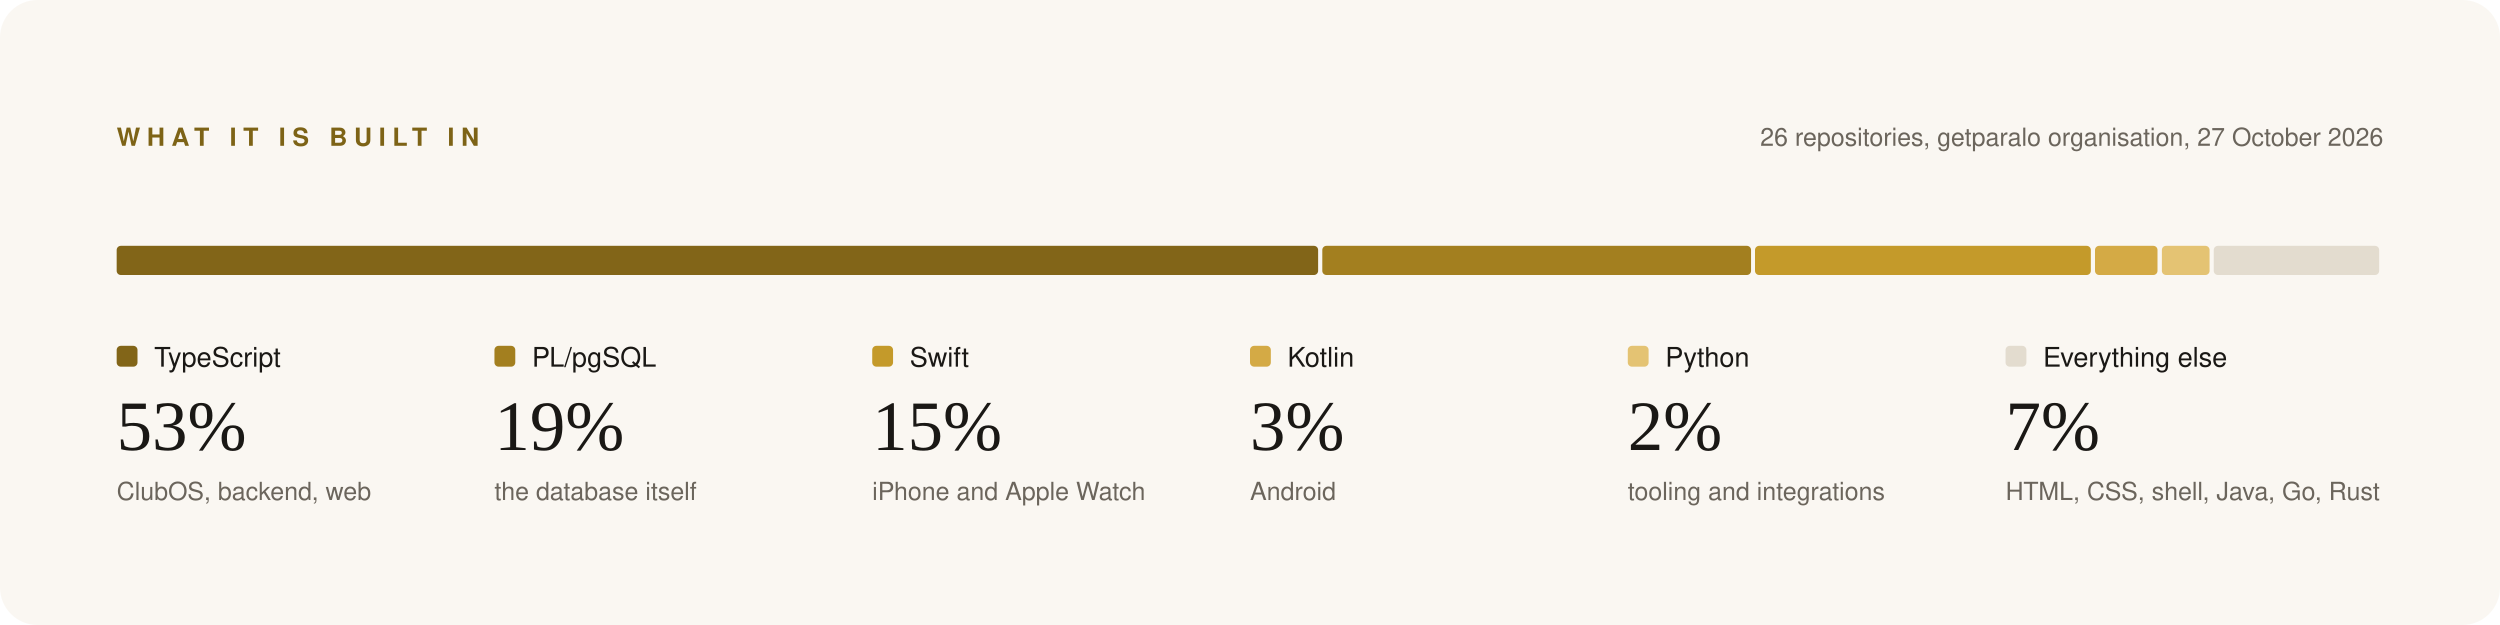
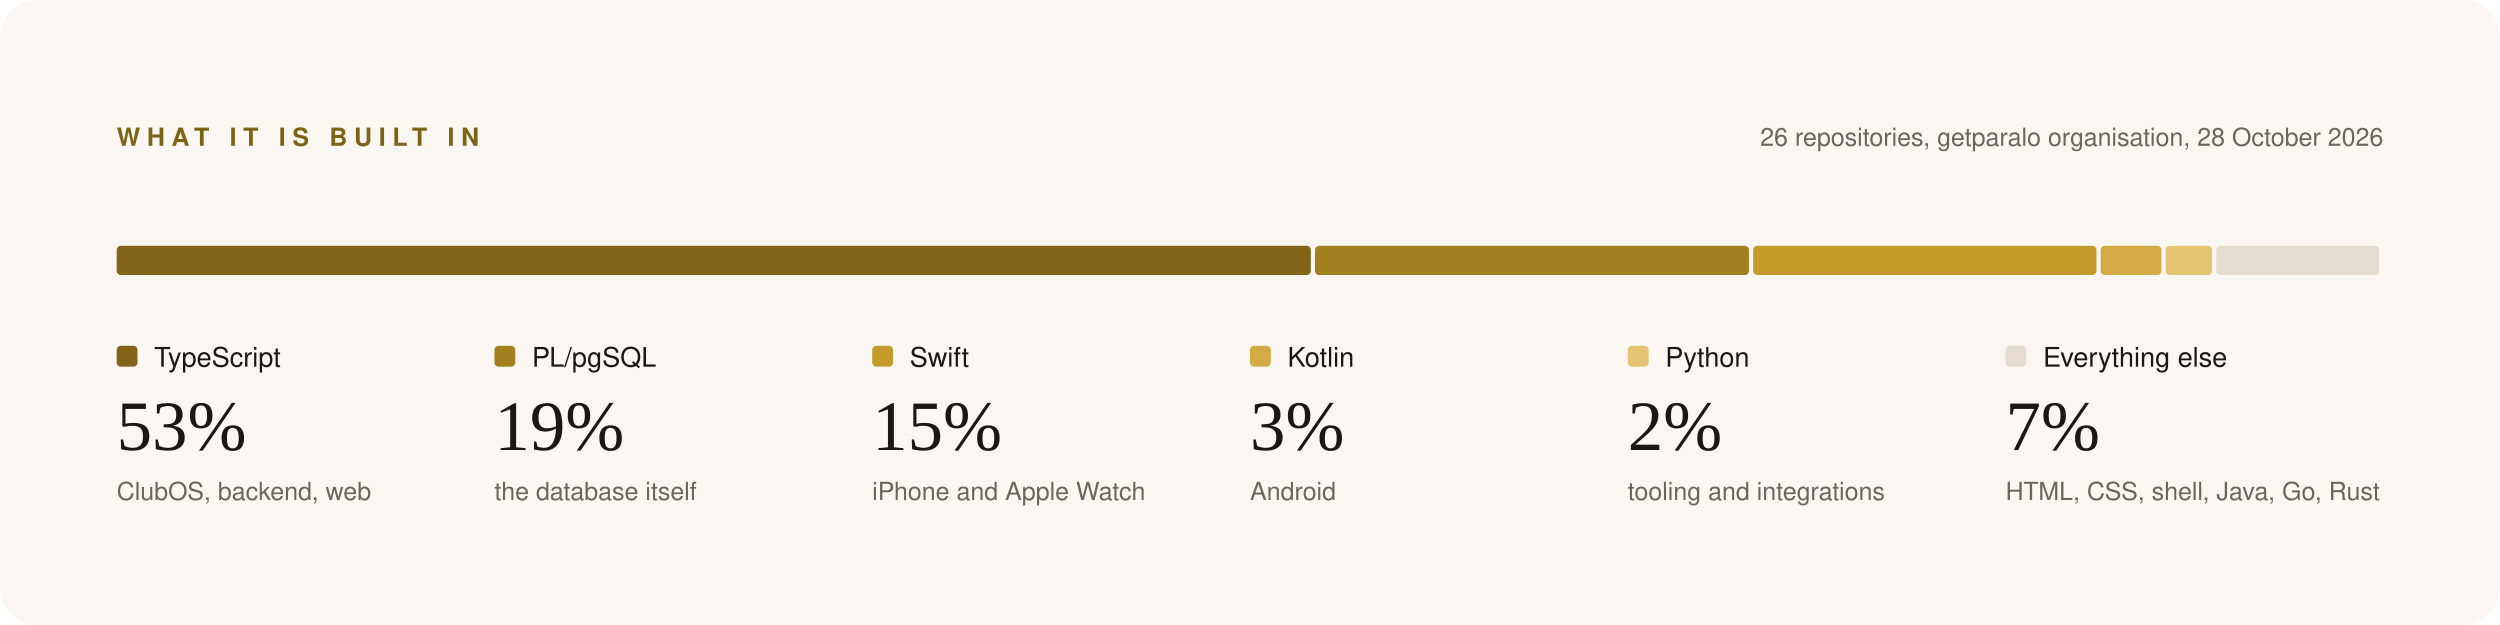
<svg xmlns="http://www.w3.org/2000/svg" width="1200" height="300" viewBox="0 0 1200 300" role="img" aria-label="Languages across Paralo repositories">
  <rect width="1200" height="300" rx="18" fill="#FAF7F2" />
  <text x="56" y="70" font-family="-apple-system, 'Helvetica Neue', Helvetica, Arial, sans-serif" font-size="12" letter-spacing="3.2" font-weight="600" fill="#7D6316">WHAT IT IS BUILT IN</text>
-   <text x="1144" y="70" text-anchor="end" font-family="-apple-system, 'Helvetica Neue', Helvetica, Arial, sans-serif" font-size="12" fill="#6B655C">26 repositories, getparalo organisation, 27 October 2026</text>
-   <rect x="56.0" y="118" width="576.7" height="14" rx="2" fill="#826518">
-     <animate attributeName="width" values="0;0;576.7" keyTimes="0;0.125;1" dur="0.80s" begin="0s" fill="freeze" calcMode="spline" keySplines="0 0 1 1;0.2 0.7 0.2 1" />
+   <text x="1144" y="70" text-anchor="end" font-family="-apple-system, 'Helvetica Neue', Helvetica, Arial, sans-serif" font-size="12" fill="#6B655C">26 repositories, getparalo organisation, 28 October 2026</text>
+   <rect x="56.0" y="118" width="573.2" height="14" rx="2" fill="#826518">
+     <animate attributeName="width" values="0;0;573.2" keyTimes="0;0.125;1" dur="0.80s" begin="0s" fill="freeze" calcMode="spline" keySplines="0 0 1 1;0.2 0.7 0.2 1" />
  </rect>
-   <rect x="634.7" y="118" width="205.8" height="14" rx="2" fill="#A37F1F">
-     <animate attributeName="width" values="0;0;205.8" keyTimes="0;0.239;1" dur="0.92s" begin="0s" fill="freeze" calcMode="spline" keySplines="0 0 1 1;0.2 0.7 0.2 1" />
+   <rect x="631.2" y="118" width="208.3" height="14" rx="2" fill="#A37F1F">
+     <animate attributeName="width" values="0;0;208.3" keyTimes="0;0.239;1" dur="0.92s" begin="0s" fill="freeze" calcMode="spline" keySplines="0 0 1 1;0.2 0.7 0.2 1" />
  </rect>
-   <rect x="842.4" y="118" width="161.2" height="14" rx="2" fill="#C49A2A">
-     <animate attributeName="width" values="0;0;161.2" keyTimes="0;0.327;1" dur="1.04s" begin="0s" fill="freeze" calcMode="spline" keySplines="0 0 1 1;0.2 0.7 0.2 1" />
+   <rect x="841.5" y="118" width="164.8" height="14" rx="2" fill="#C49A2A">
+     <animate attributeName="width" values="0;0;164.8" keyTimes="0;0.327;1" dur="1.04s" begin="0s" fill="freeze" calcMode="spline" keySplines="0 0 1 1;0.2 0.7 0.2 1" />
  </rect>
-   <rect x="1005.6" y="118" width="30.0" height="14" rx="2" fill="#D4AA45">
-     <animate attributeName="width" values="0;0;30.0" keyTimes="0;0.397;1" dur="1.16s" begin="0s" fill="freeze" calcMode="spline" keySplines="0 0 1 1;0.2 0.7 0.2 1" />
+   <rect x="1008.3" y="118" width="29.2" height="14" rx="2" fill="#D4AA45">
+     <animate attributeName="width" values="0;0;29.2" keyTimes="0;0.397;1" dur="1.16s" begin="0s" fill="freeze" calcMode="spline" keySplines="0 0 1 1;0.2 0.7 0.2 1" />
  </rect>
-   <rect x="1037.7" y="118" width="22.9" height="14" rx="2" fill="#E4C373">
-     <animate attributeName="width" values="0;0;22.9" keyTimes="0;0.453;1" dur="1.28s" begin="0s" fill="freeze" calcMode="spline" keySplines="0 0 1 1;0.2 0.7 0.2 1" />
+   <rect x="1039.5" y="118" width="22.3" height="14" rx="2" fill="#E4C373">
+     <animate attributeName="width" values="0;0;22.3" keyTimes="0;0.453;1" dur="1.28s" begin="0s" fill="freeze" calcMode="spline" keySplines="0 0 1 1;0.2 0.7 0.2 1" />
  </rect>
-   <rect x="1062.6" y="118" width="79.4" height="14" rx="2" fill="#E3DCCF">
-     <animate attributeName="width" values="0;0;79.4" keyTimes="0;0.500;1" dur="1.40s" begin="0s" fill="freeze" calcMode="spline" keySplines="0 0 1 1;0.2 0.7 0.2 1" />
+   <rect x="1063.8" y="118" width="78.2" height="14" rx="2" fill="#E3DCCF">
+     <animate attributeName="width" values="0;0;78.2" keyTimes="0;0.500;1" dur="1.40s" begin="0s" fill="freeze" calcMode="spline" keySplines="0 0 1 1;0.2 0.7 0.2 1" />
  </rect>
  <rect x="56.0" y="166" width="10" height="10" rx="2" fill="#826518" />
  <text x="74.0" y="176" font-family="-apple-system, 'Helvetica Neue', Helvetica, Arial, sans-serif" font-size="13" fill="#1A1815">TypeScript</text>
  <text x="56.0" y="216" font-family="Georgia, 'Times New Roman', Times, serif" font-size="34" fill="#1A1815">53%</text>
  <text x="56.0" y="240" font-family="-apple-system, 'Helvetica Neue', Helvetica, Arial, sans-serif" font-size="12" fill="#6B655C">ClubOS, backend, web</text>
  <rect x="237.333" y="166" width="10" height="10" rx="2" fill="#A37F1F" />
  <text x="255.333" y="176" font-family="-apple-system, 'Helvetica Neue', Helvetica, Arial, sans-serif" font-size="13" fill="#1A1815">PL/pgSQL</text>
  <text x="237.333" y="216" font-family="Georgia, 'Times New Roman', Times, serif" font-size="34" fill="#1A1815">19%</text>
  <text x="237.333" y="240" font-family="-apple-system, 'Helvetica Neue', Helvetica, Arial, sans-serif" font-size="12" fill="#6B655C">the database itself</text>
  <rect x="418.667" y="166" width="10" height="10" rx="2" fill="#C49A2A" />
  <text x="436.667" y="176" font-family="-apple-system, 'Helvetica Neue', Helvetica, Arial, sans-serif" font-size="13" fill="#1A1815">Swift</text>
  <text x="418.667" y="216" font-family="Georgia, 'Times New Roman', Times, serif" font-size="34" fill="#1A1815">15%</text>
  <text x="418.667" y="240" font-family="-apple-system, 'Helvetica Neue', Helvetica, Arial, sans-serif" font-size="12" fill="#6B655C">iPhone and Apple Watch</text>
  <rect x="600.0" y="166" width="10" height="10" rx="2" fill="#D4AA45" />
  <text x="618.0" y="176" font-family="-apple-system, 'Helvetica Neue', Helvetica, Arial, sans-serif" font-size="13" fill="#1A1815">Kotlin</text>
  <text x="600.0" y="216" font-family="Georgia, 'Times New Roman', Times, serif" font-size="34" fill="#1A1815">3%</text>
  <text x="600.0" y="240" font-family="-apple-system, 'Helvetica Neue', Helvetica, Arial, sans-serif" font-size="12" fill="#6B655C">Android</text>
  <rect x="781.333" y="166" width="10" height="10" rx="2" fill="#E4C373" />
  <text x="799.333" y="176" font-family="-apple-system, 'Helvetica Neue', Helvetica, Arial, sans-serif" font-size="13" fill="#1A1815">Python</text>
  <text x="781.333" y="216" font-family="Georgia, 'Times New Roman', Times, serif" font-size="34" fill="#1A1815">2%</text>
  <text x="781.333" y="240" font-family="-apple-system, 'Helvetica Neue', Helvetica, Arial, sans-serif" font-size="12" fill="#6B655C">tooling and integrations</text>
  <rect x="962.667" y="166" width="10" height="10" rx="2" fill="#E3DCCF" />
  <text x="980.667" y="176" font-family="-apple-system, 'Helvetica Neue', Helvetica, Arial, sans-serif" font-size="13" fill="#1A1815">Everything else</text>
  <text x="962.667" y="216" font-family="Georgia, 'Times New Roman', Times, serif" font-size="34" fill="#1A1815">7%</text>
  <text x="962.667" y="240" font-family="-apple-system, 'Helvetica Neue', Helvetica, Arial, sans-serif" font-size="12" fill="#6B655C">HTML, CSS, shell, Java, Go, Rust</text>
</svg>
